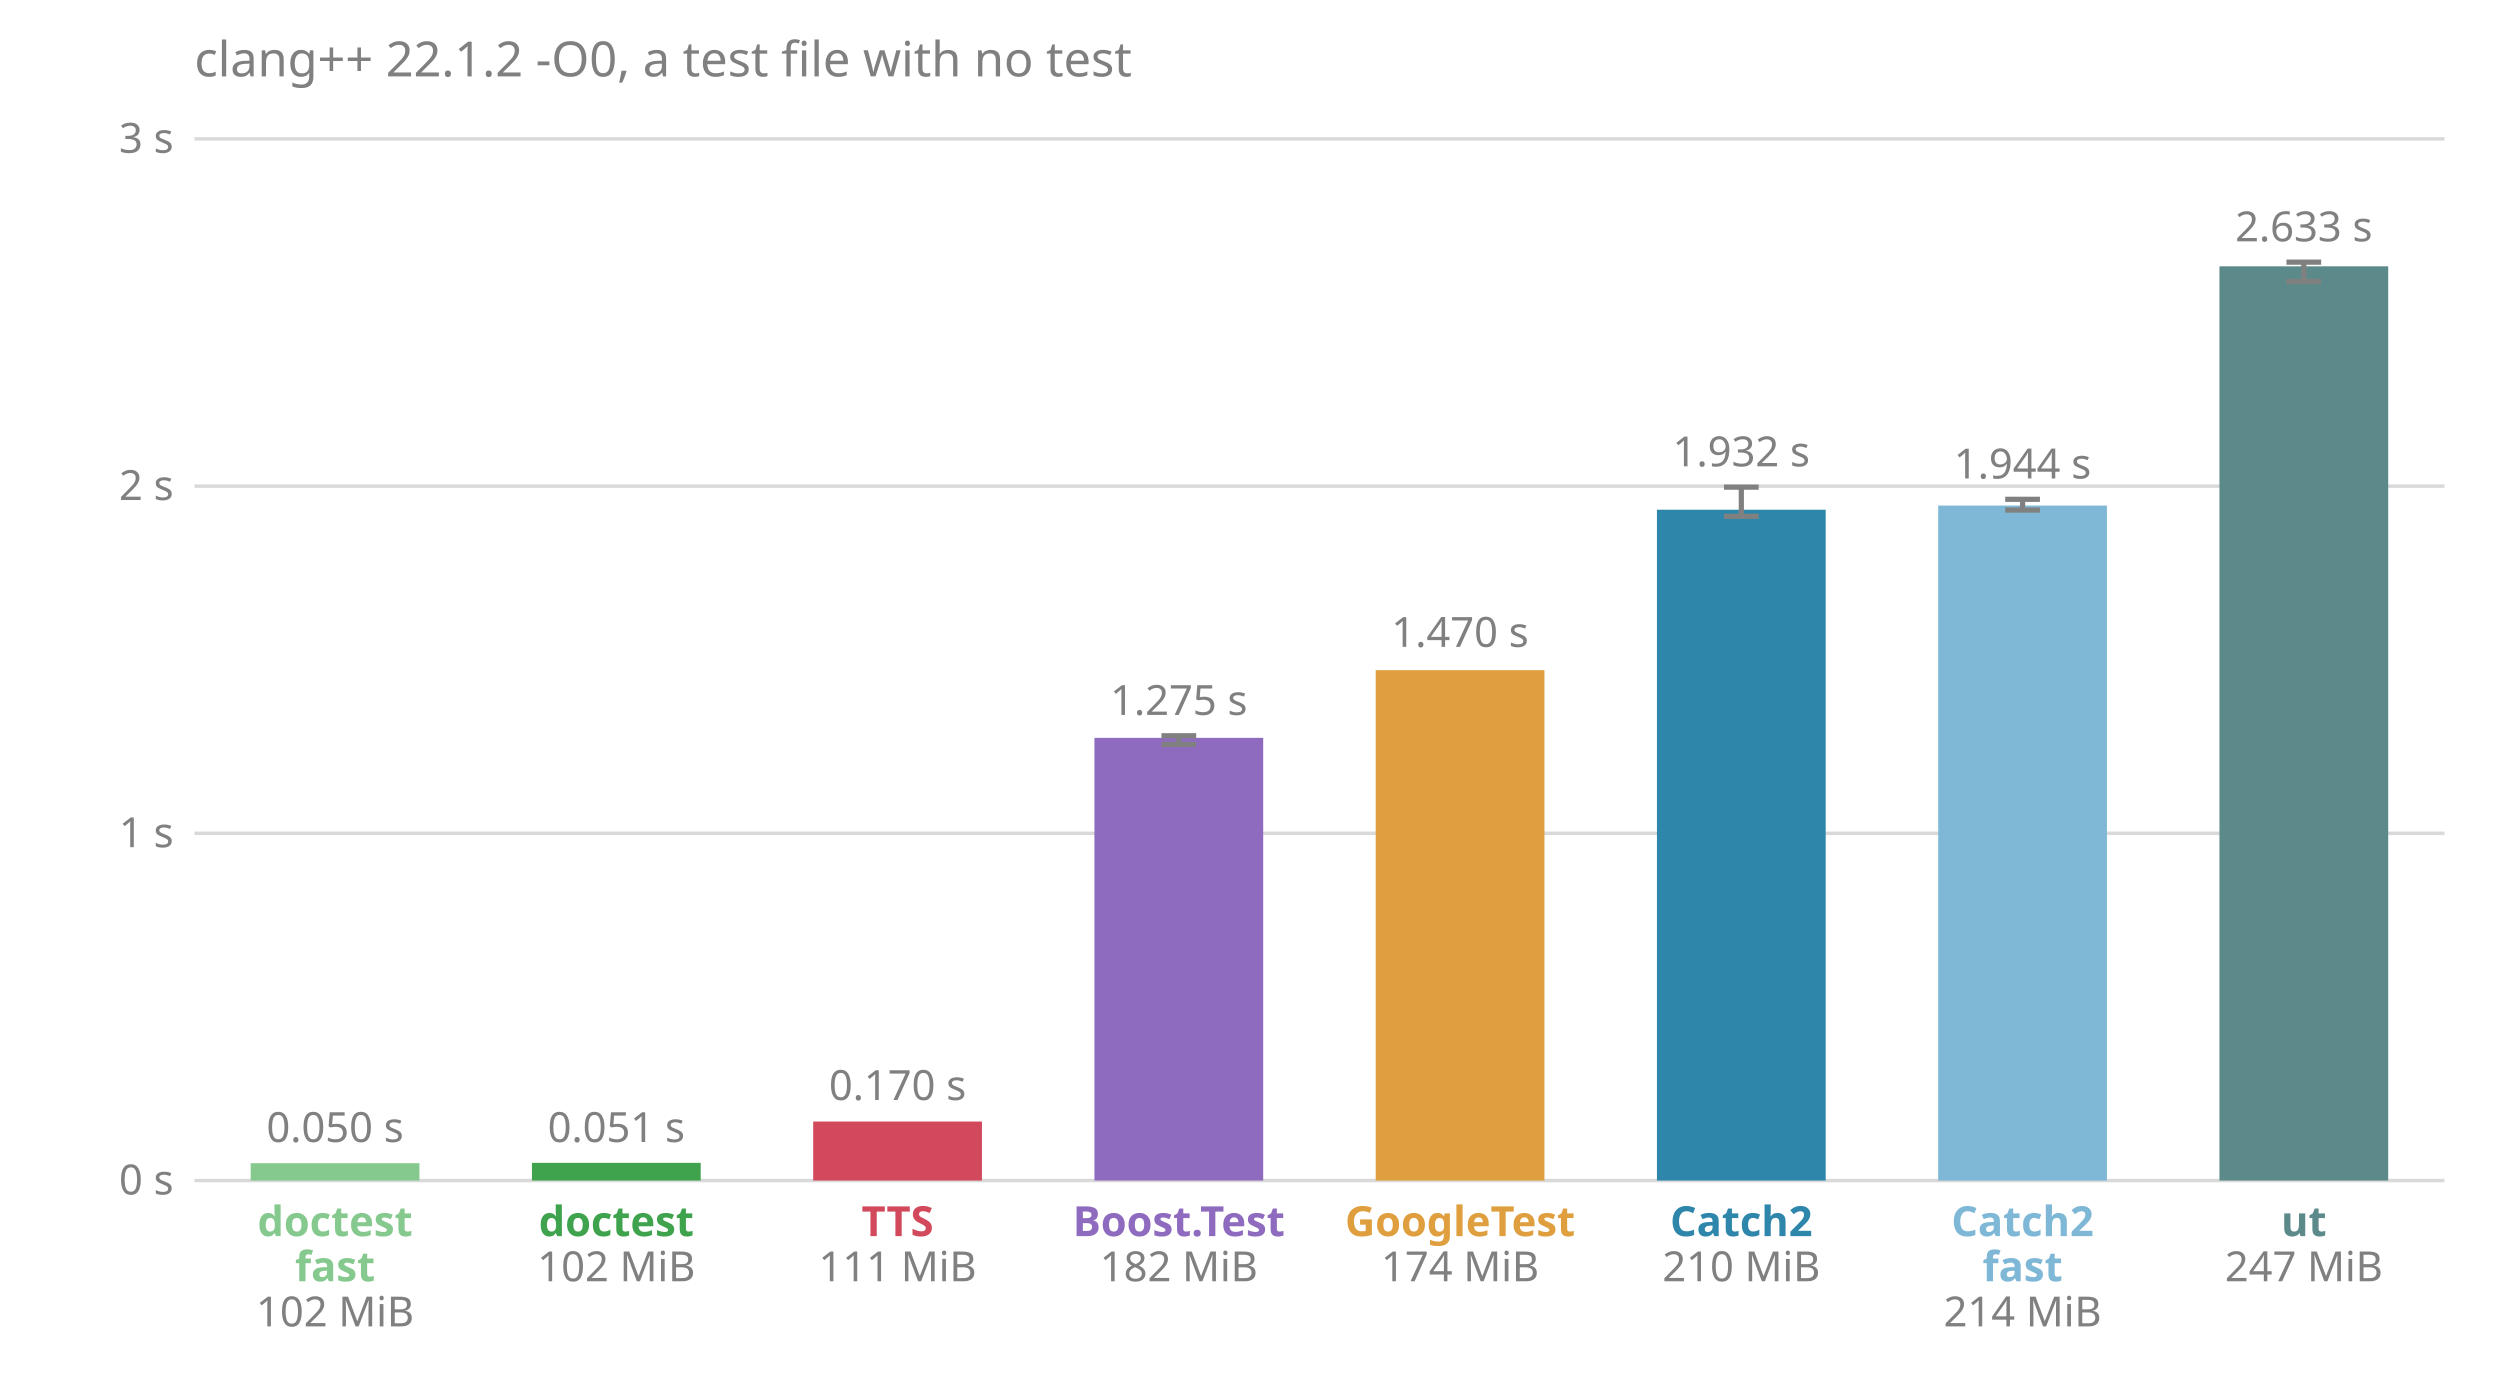
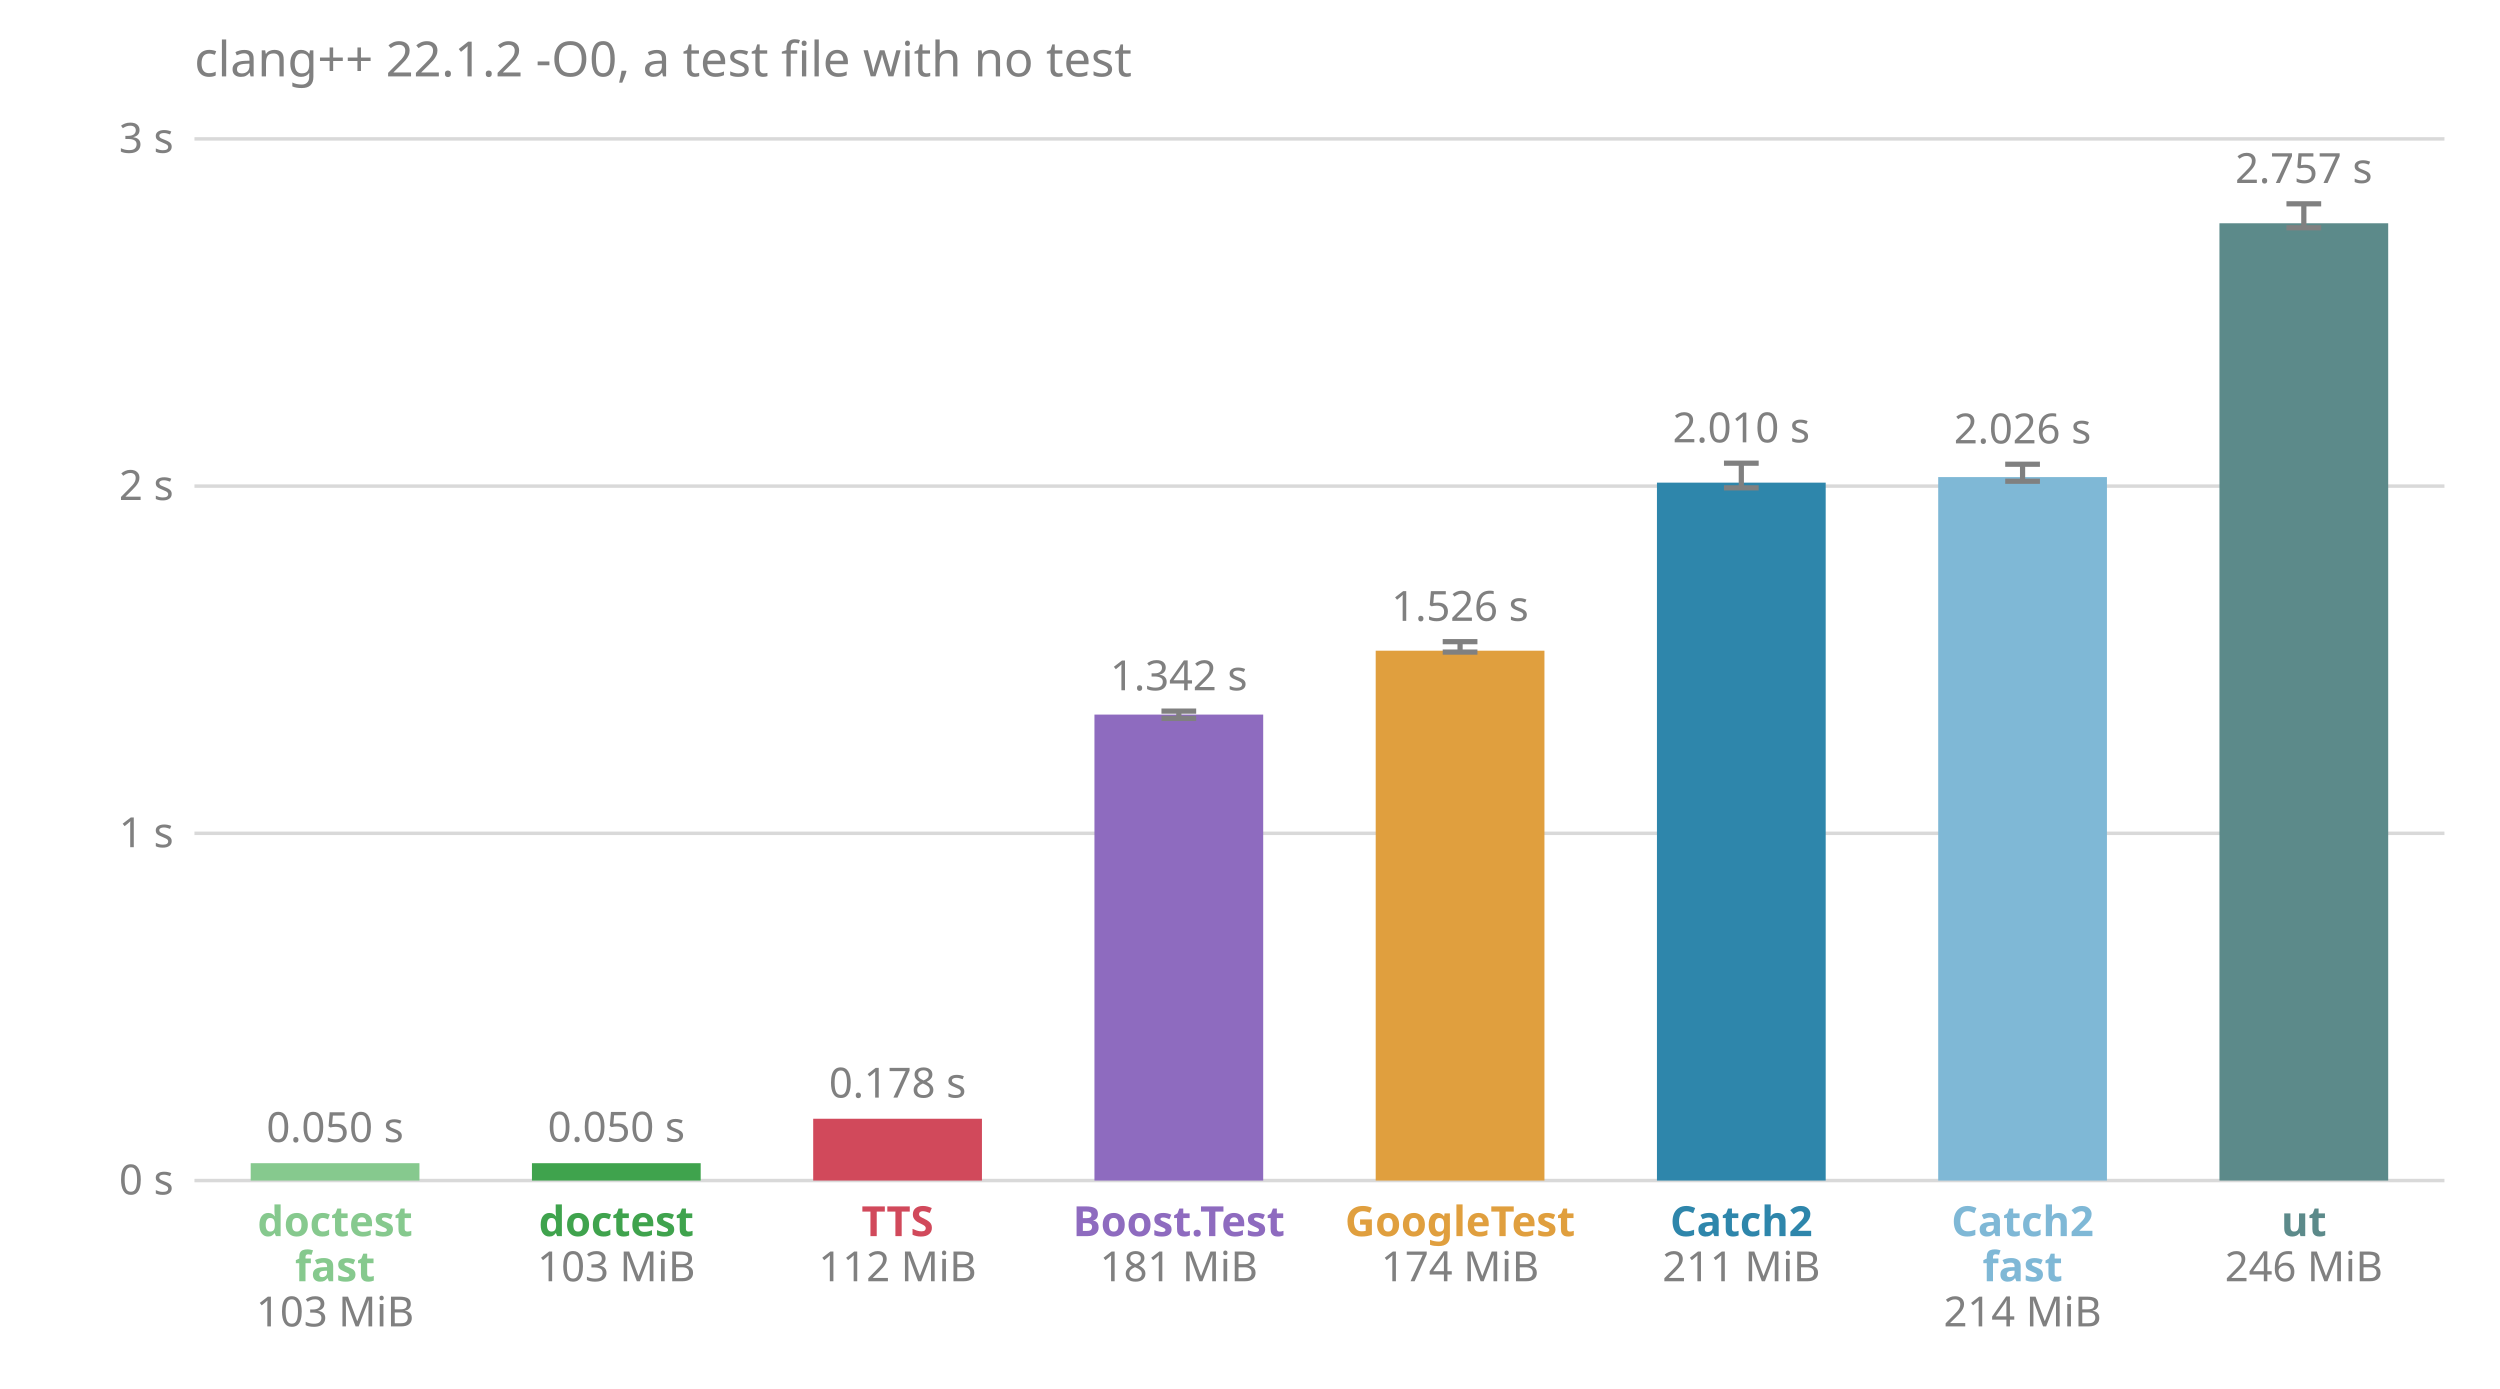
<svg xmlns="http://www.w3.org/2000/svg" viewBox="0 0 720 400" font-family="sans-serif" font-size="12">
  <text x="56.0" y="22.0" fill="#808080" font-size="14">clang++ 22.1.2 -O0, a test file with no test</text>
  <line x1="56.0" x2="704.0" y1="340.0" y2="340.0" stroke="#808080" stroke-opacity="0.3" />
  <text x="50.0" y="344.0" fill="#808080" text-anchor="end">0 s</text>
  <line x1="56.0" x2="704.0" y1="240.0" y2="240.0" stroke="#808080" stroke-opacity="0.3" />
  <text x="50.0" y="244.0" fill="#808080" text-anchor="end">1 s</text>
  <line x1="56.0" x2="704.0" y1="140.0" y2="140.0" stroke="#808080" stroke-opacity="0.3" />
  <text x="50.0" y="144.0" fill="#808080" text-anchor="end">2 s</text>
  <line x1="56.0" x2="704.0" y1="40.0" y2="40.0" stroke="#808080" stroke-opacity="0.3" />
  <text x="50.0" y="44.0" fill="#808080" text-anchor="end">3 s</text>
  <rect x="72.2" y="335.0" width="48.6" height="5.0" fill="#86c98e" />
  <text x="96.5" y="328.9" fill="#808080" text-anchor="middle">0.050 s</text>
  <text x="96.5" y="356.0" fill="#86c98e" font-weight="bold" text-anchor="middle">doctest</text>
  <text x="96.5" y="369.0" fill="#86c98e" font-weight="bold" text-anchor="middle">fast</text>
-   <text x="96.5" y="382.0" fill="#808080" text-anchor="middle">102 MiB</text>
-   <rect x="153.2" y="334.9" width="48.6" height="5.1" fill="#3fa34d" />
-   <text x="177.5" y="328.9" fill="#808080" text-anchor="middle">0.051 s</text>
+   <text x="96.5" y="382.0" fill="#808080" text-anchor="middle">103 MiB</text>
+   <rect x="153.2" y="335.0" width="48.6" height="5.0" fill="#3fa34d" />
+   <text x="177.5" y="328.8" fill="#808080" text-anchor="middle">0.050 s</text>
  <text x="177.5" y="356.0" fill="#3fa34d" font-weight="bold" text-anchor="middle">doctest</text>
-   <text x="177.5" y="369.0" fill="#808080" text-anchor="middle">102 MiB</text>
-   <rect x="234.2" y="323.0" width="48.6" height="17.0" fill="#d1495b" />
-   <text x="258.5" y="316.8" fill="#808080" text-anchor="middle">0.170 s</text>
+   <text x="177.5" y="369.0" fill="#808080" text-anchor="middle">103 MiB</text>
+   <rect x="234.2" y="322.2" width="48.6" height="17.8" fill="#d1495b" />
+   <text x="258.5" y="316.1" fill="#808080" text-anchor="middle">0.178 s</text>
  <text x="258.5" y="356.0" fill="#d1495b" font-weight="bold" text-anchor="middle">TTS</text>
-   <text x="258.5" y="369.0" fill="#808080" text-anchor="middle">111 MiB</text>
-   <rect x="315.2" y="212.5" width="48.6" height="127.5" fill="#8e6bbf" />
-   <line x1="339.5" x2="339.5" y1="214.4" y2="211.9" stroke="#808080" stroke-width="1.5" />
-   <line x1="334.5" x2="344.5" y1="214.4" y2="214.4" stroke="#808080" stroke-width="1.5" />
-   <line x1="334.5" x2="344.5" y1="211.9" y2="211.9" stroke="#808080" stroke-width="1.5" />
-   <text x="339.5" y="205.9" fill="#808080" text-anchor="middle">1.275 s</text>
+   <text x="258.5" y="369.0" fill="#808080" text-anchor="middle">112 MiB</text>
+   <rect x="315.2" y="205.8" width="48.6" height="134.2" fill="#8e6bbf" />
+   <line x1="339.5" x2="339.5" y1="206.9" y2="204.8" stroke="#808080" stroke-width="1.5" />
+   <line x1="334.5" x2="344.5" y1="206.9" y2="206.9" stroke="#808080" stroke-width="1.5" />
+   <line x1="334.5" x2="344.5" y1="204.8" y2="204.8" stroke="#808080" stroke-width="1.5" />
+   <text x="339.5" y="198.8" fill="#808080" text-anchor="middle">1.342 s</text>
  <text x="339.5" y="356.0" fill="#8e6bbf" font-weight="bold" text-anchor="middle">Boost.Test</text>
-   <text x="339.5" y="369.0" fill="#808080" text-anchor="middle">182 MiB</text>
-   <rect x="396.2" y="193.0" width="48.6" height="147.0" fill="#e09f3e" />
-   <text x="420.5" y="186.3" fill="#808080" text-anchor="middle">1.470 s</text>
+   <text x="339.5" y="369.0" fill="#808080" text-anchor="middle">181 MiB</text>
+   <rect x="396.2" y="187.4" width="48.6" height="152.6" fill="#e09f3e" />
+   <line x1="420.5" x2="420.5" y1="187.8" y2="184.8" stroke="#808080" stroke-width="1.5" />
+   <line x1="415.5" x2="425.5" y1="187.8" y2="187.8" stroke="#808080" stroke-width="1.5" />
+   <line x1="415.5" x2="425.5" y1="184.8" y2="184.8" stroke="#808080" stroke-width="1.5" />
+   <text x="420.5" y="178.8" fill="#808080" text-anchor="middle">1.526 s</text>
  <text x="420.5" y="356.0" fill="#e09f3e" font-weight="bold" text-anchor="middle">GoogleTest</text>
  <text x="420.5" y="369.0" fill="#808080" text-anchor="middle">174 MiB</text>
-   <rect x="477.2" y="146.8" width="48.6" height="193.2" fill="#2e86ab" />
-   <line x1="501.5" x2="501.5" y1="148.7" y2="140.3" stroke="#808080" stroke-width="1.5" />
-   <line x1="496.5" x2="506.5" y1="148.7" y2="148.7" stroke="#808080" stroke-width="1.5" />
-   <line x1="496.5" x2="506.5" y1="140.3" y2="140.3" stroke="#808080" stroke-width="1.5" />
-   <text x="501.5" y="134.3" fill="#808080" text-anchor="middle">1.932 s</text>
+   <rect x="477.2" y="139.0" width="48.6" height="201.0" fill="#2e86ab" />
+   <line x1="501.5" x2="501.5" y1="140.5" y2="133.4" stroke="#808080" stroke-width="1.5" />
+   <line x1="496.5" x2="506.5" y1="140.5" y2="140.5" stroke="#808080" stroke-width="1.5" />
+   <line x1="496.5" x2="506.5" y1="133.4" y2="133.4" stroke="#808080" stroke-width="1.5" />
+   <text x="501.5" y="127.4" fill="#808080" text-anchor="middle">2.010 s</text>
  <text x="501.5" y="356.0" fill="#2e86ab" font-weight="bold" text-anchor="middle">Catch2</text>
-   <text x="501.5" y="369.0" fill="#808080" text-anchor="middle">210 MiB</text>
-   <rect x="558.2" y="145.6" width="48.6" height="194.4" fill="#7fb8d6" />
-   <line x1="582.5" x2="582.5" y1="146.9" y2="143.8" stroke="#808080" stroke-width="1.5" />
-   <line x1="577.5" x2="587.5" y1="146.9" y2="146.9" stroke="#808080" stroke-width="1.5" />
-   <line x1="577.5" x2="587.5" y1="143.8" y2="143.8" stroke="#808080" stroke-width="1.5" />
-   <text x="582.5" y="137.8" fill="#808080" text-anchor="middle">1.944 s</text>
+   <text x="501.5" y="369.0" fill="#808080" text-anchor="middle">211 MiB</text>
+   <rect x="558.2" y="137.4" width="48.6" height="202.6" fill="#7fb8d6" />
+   <line x1="582.5" x2="582.5" y1="138.6" y2="133.7" stroke="#808080" stroke-width="1.5" />
+   <line x1="577.5" x2="587.5" y1="138.6" y2="138.6" stroke="#808080" stroke-width="1.5" />
+   <line x1="577.5" x2="587.5" y1="133.7" y2="133.7" stroke="#808080" stroke-width="1.5" />
+   <text x="582.5" y="127.7" fill="#808080" text-anchor="middle">2.026 s</text>
  <text x="582.5" y="356.0" fill="#7fb8d6" font-weight="bold" text-anchor="middle">Catch2</text>
  <text x="582.5" y="369.0" fill="#7fb8d6" font-weight="bold" text-anchor="middle">fast</text>
  <text x="582.5" y="382.0" fill="#808080" text-anchor="middle">214 MiB</text>
-   <rect x="639.2" y="76.7" width="48.6" height="263.3" fill="#5c8a8a" />
-   <line x1="663.5" x2="663.5" y1="81.1" y2="75.5" stroke="#808080" stroke-width="1.5" />
-   <line x1="658.5" x2="668.5" y1="81.1" y2="81.1" stroke="#808080" stroke-width="1.5" />
-   <line x1="658.5" x2="668.5" y1="75.5" y2="75.5" stroke="#808080" stroke-width="1.5" />
-   <text x="663.5" y="69.5" fill="#808080" text-anchor="middle">2.633 s</text>
+   <rect x="639.2" y="64.3" width="48.6" height="275.7" fill="#5c8a8a" />
+   <line x1="663.5" x2="663.5" y1="65.6" y2="58.7" stroke="#808080" stroke-width="1.5" />
+   <line x1="658.5" x2="668.5" y1="65.6" y2="65.6" stroke="#808080" stroke-width="1.5" />
+   <line x1="658.5" x2="668.5" y1="58.7" y2="58.7" stroke="#808080" stroke-width="1.5" />
+   <text x="663.5" y="52.7" fill="#808080" text-anchor="middle">2.757 s</text>
  <text x="663.5" y="356.0" fill="#5c8a8a" font-weight="bold" text-anchor="middle">ut</text>
-   <text x="663.5" y="369.0" fill="#808080" text-anchor="middle">247 MiB</text>
+   <text x="663.5" y="369.0" fill="#808080" text-anchor="middle">246 MiB</text>
</svg>
